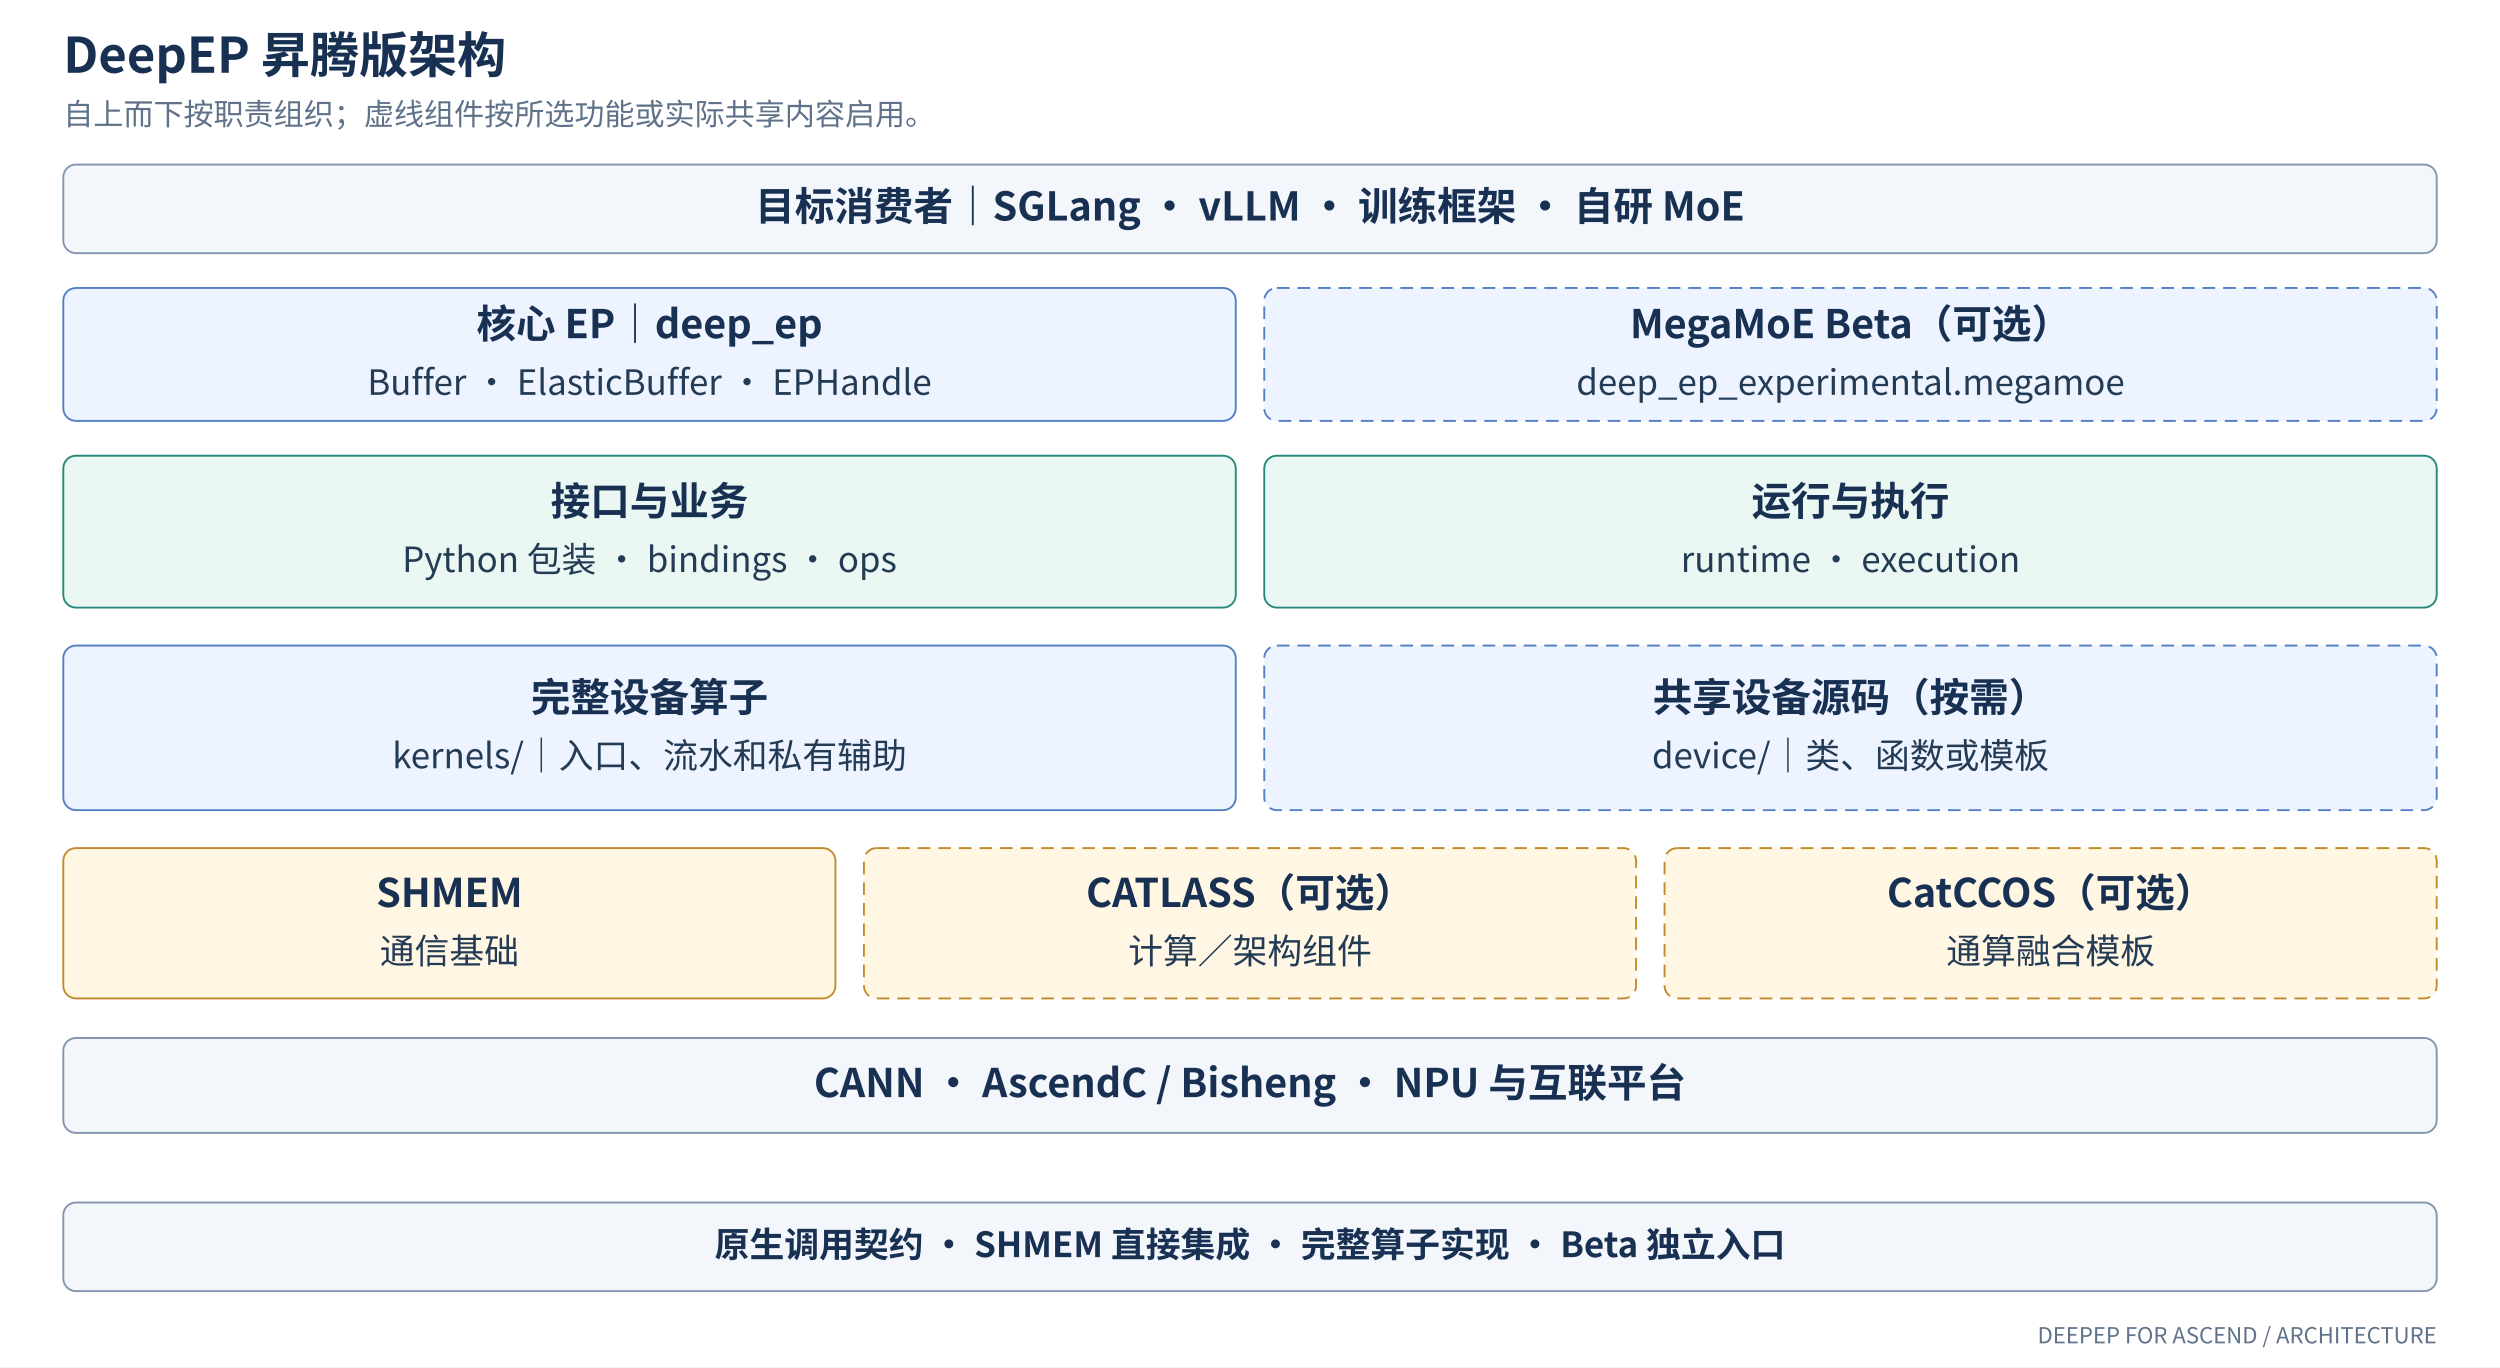
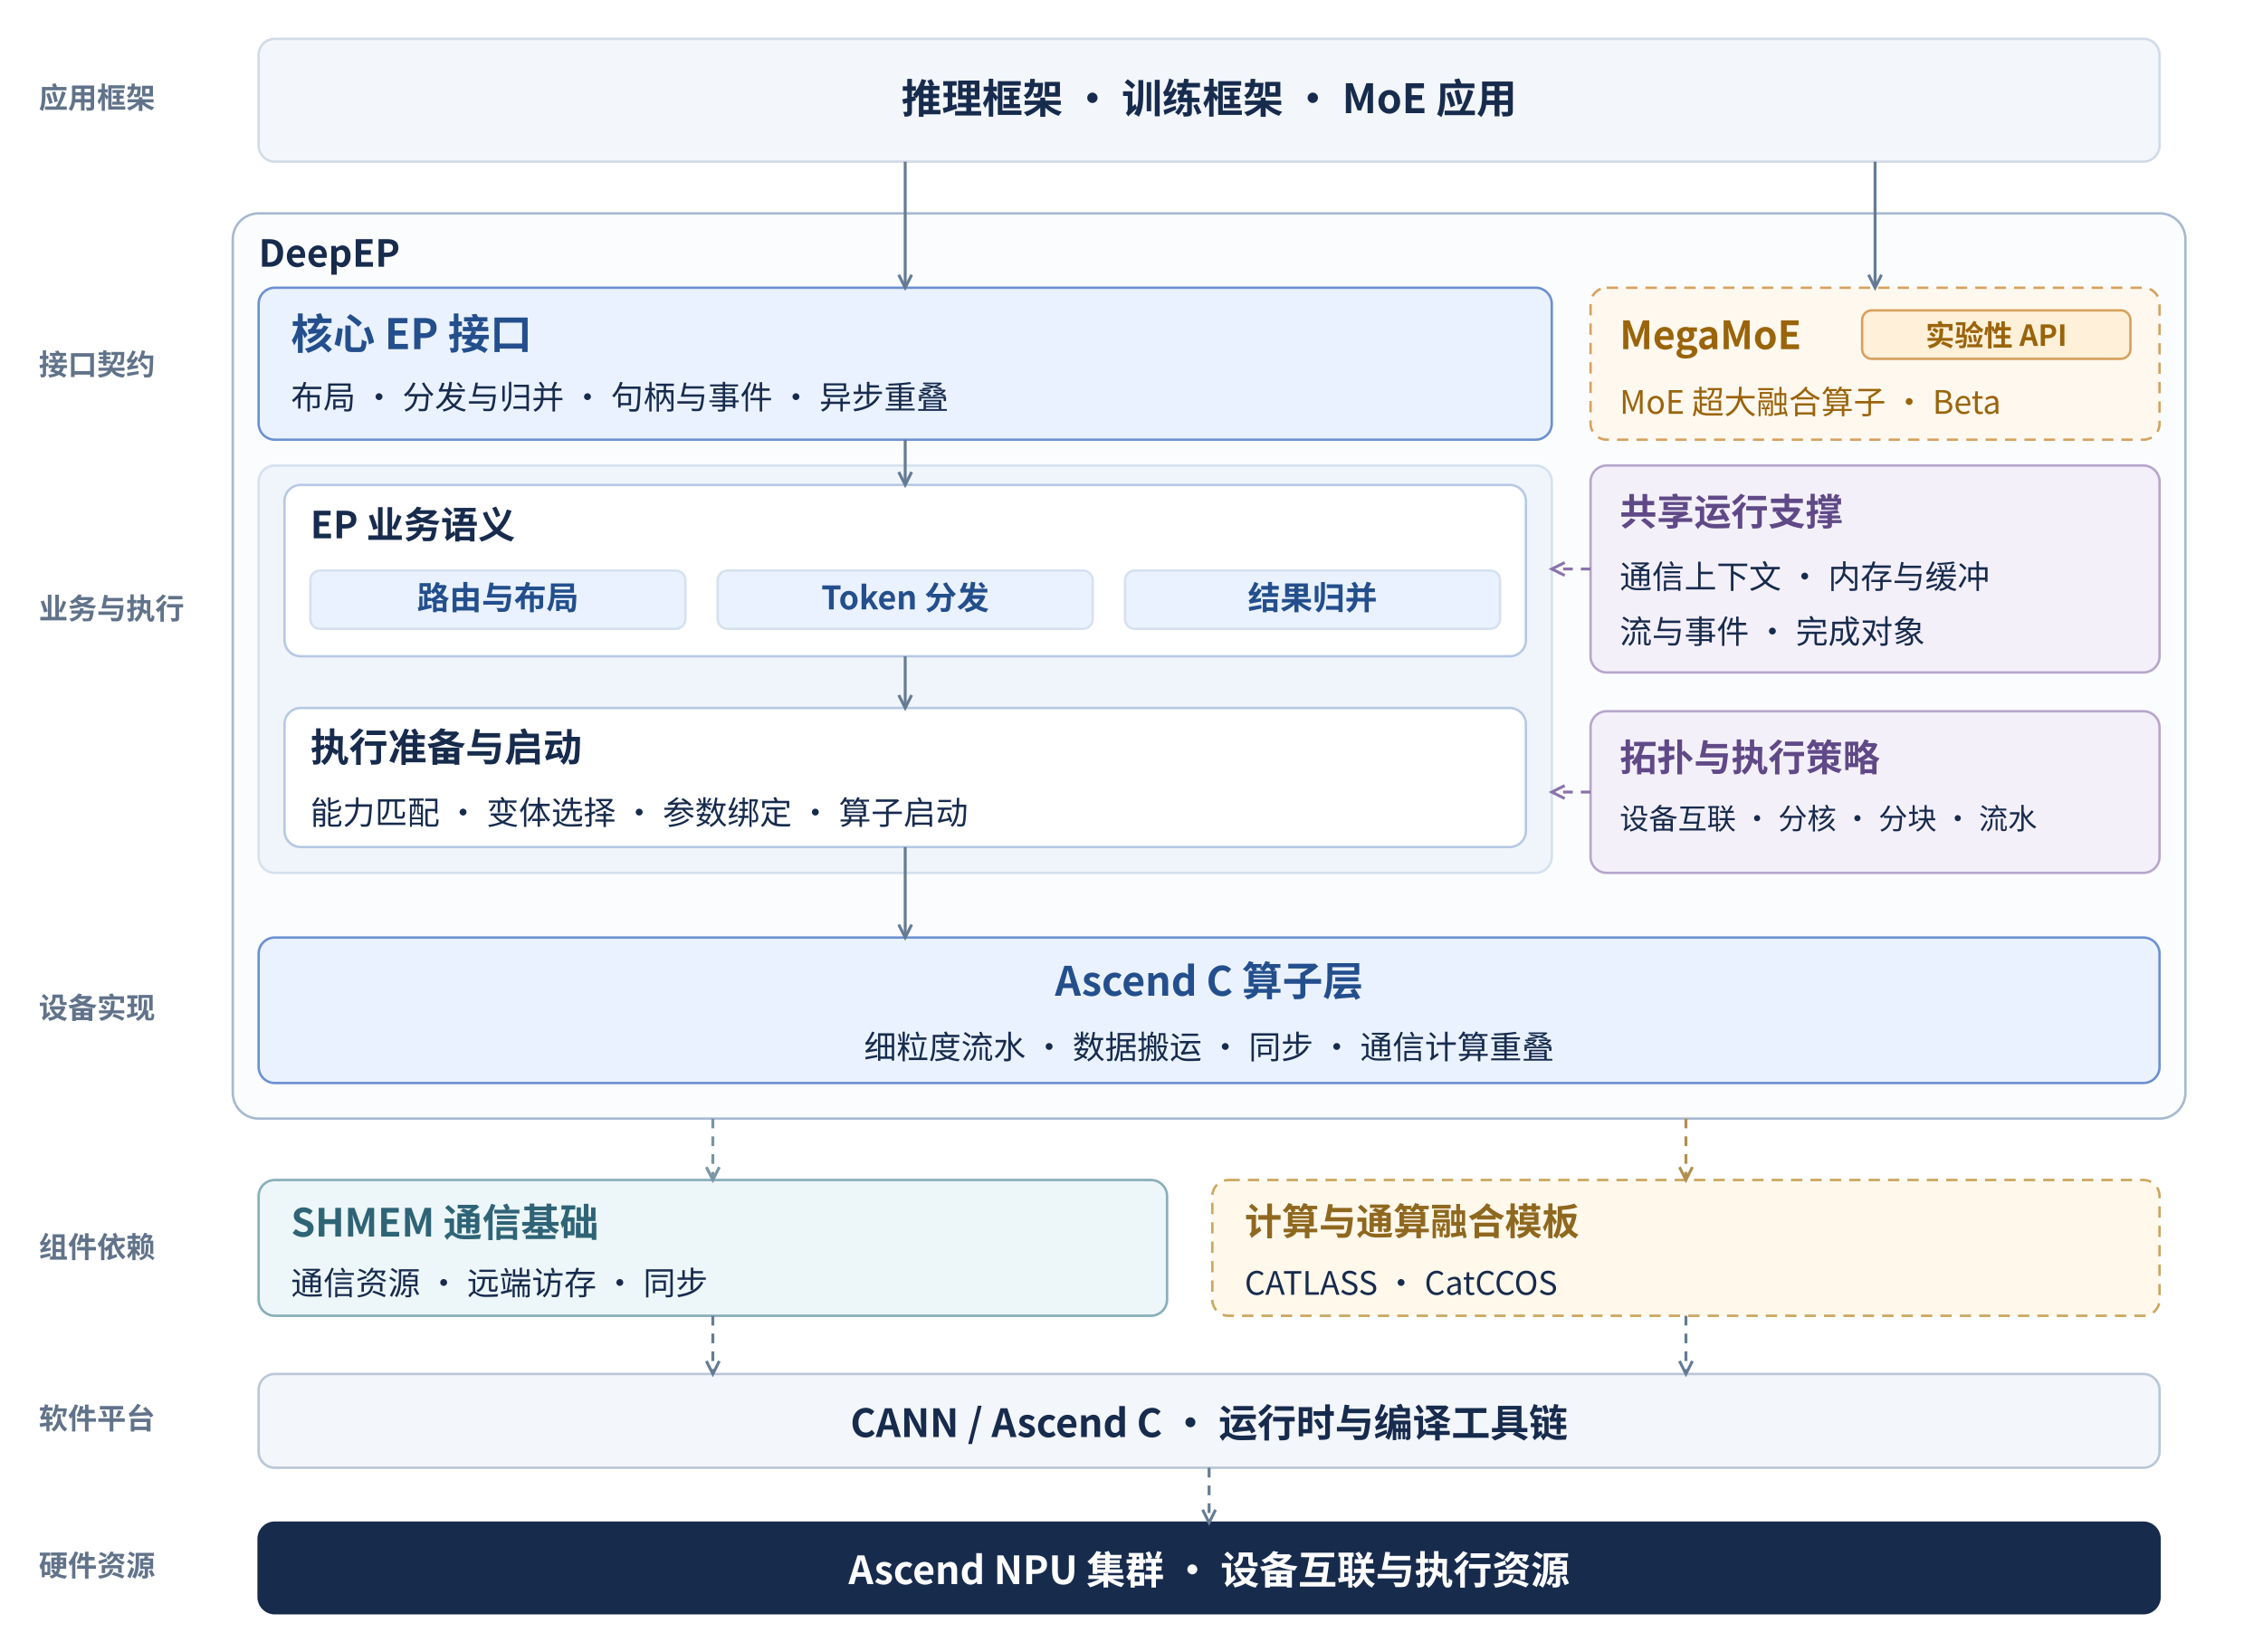
- <svg xmlns="http://www.w3.org/2000/svg" aria-label="DeepEP 昇腾版架构" height="864" role="img" viewBox="0 0 1580 864" width="1580">
-   <rect fill="white" height="864" width="1580" />
-   <text fill="#183153" font-family="Noto Sans CJK SC,sans-serif" font-size="31" font-weight="700" text-anchor="start" x="40" y="46">
-     <tspan dy="0" x="40">DeepEP 昇腾版架构</tspan>
-   </text>
-   <text fill="#5F728A" font-family="Noto Sans CJK SC,sans-serif" font-size="19" font-weight="400" text-anchor="start" x="40" y="79">
-     <tspan dy="0" x="40">自上而下按职责组织；虚线组件按所选功能或实际共享内容启用。</tspan>
-   </text>
-   <g transform="translate(40,104)">
-     <rect fill="#F3F6FA" height="56" rx="8" stroke="#8295AE" stroke-width="1.2" width="1500" x="0" y="0" />
-     <text fill="#183153" font-family="Noto Sans CJK SC,sans-serif" font-size="25" font-weight="700" text-anchor="middle" x="750" y="35.375">
-       <tspan dy="0" x="750">目标消费者｜SGLang · vLLM · 训练框架 · 自研 MoE</tspan>
-     </text>
-     <rect fill="#EDF3FF" height="84" rx="8" stroke="#557FC4" stroke-width="1.2" width="741.0" x="0.0" y="78" />
-     <text fill="#183153" font-family="Noto Sans CJK SC,sans-serif" font-size="25" font-weight="700" text-anchor="middle" x="370.5" y="109.735">
-       <tspan dy="0" x="370.5">核心 EP｜deep_ep</tspan>
-     </text>
-     <text fill="#233B55" font-family="Noto Sans CJK SC,sans-serif" font-size="22" font-weight="400" text-anchor="middle" x="370.5" y="145.535">
-       <tspan dy="0" x="370.5">Buffer · ElasticBuffer · EPHandle</tspan>
-     </text>
-     <rect fill="#EDF3FF" height="84" rx="8" stroke="#557FC4" stroke-dasharray="8 5" stroke-width="1.2" width="741.0" x="759.0" y="78" />
-     <text fill="#183153" font-family="Noto Sans CJK SC,sans-serif" font-size="25" font-weight="700" text-anchor="middle" x="1129.5" y="109.735">
-       <tspan dy="0" x="1129.5">MegaMoE Beta（可选）</tspan>
-     </text>
-     <text fill="#233B55" font-family="Noto Sans CJK SC,sans-serif" font-size="22" font-weight="400" text-anchor="middle" x="1129.5" y="145.535">
-       <tspan dy="0" x="1129.5">deep_ep_experimental.megamoe</tspan>
-     </text>
-     <rect fill="#EAF7F3" height="96" rx="8" stroke="#27887C" stroke-width="1.2" width="741.0" x="0.0" y="184" />
-     <text fill="#183153" font-family="Noto Sans CJK SC,sans-serif" font-size="25" font-weight="700" text-anchor="middle" x="370.5" y="221.735">
-       <tspan dy="0" x="370.5">接口与业务</tspan>
-     </text>
-     <text fill="#233B55" font-family="Noto Sans CJK SC,sans-serif" font-size="22" font-weight="400" text-anchor="middle" x="370.5" y="257.535">
-       <tspan dy="0" x="370.5">Python 包装 · bindings · ops</tspan>
-     </text>
-     <rect fill="#EAF7F3" height="96" rx="8" stroke="#27887C" stroke-width="1.2" width="741.0" x="759.0" y="184" />
-     <text fill="#183153" font-family="Noto Sans CJK SC,sans-serif" font-size="25" font-weight="700" text-anchor="middle" x="1129.5" y="221.735">
-       <tspan dy="0" x="1129.5">运行与执行</tspan>
-     </text>
-     <text fill="#233B55" font-family="Noto Sans CJK SC,sans-serif" font-size="22" font-weight="400" text-anchor="middle" x="1129.5" y="257.535">
-       <tspan dy="0" x="1129.5">runtime · execution</tspan>
-     </text>
-     <rect fill="#EDF3FF" height="104" rx="8" stroke="#557FC4" stroke-width="1.2" width="741.0" x="0.0" y="304" />
-     <text fill="#183153" font-family="Noto Sans CJK SC,sans-serif" font-size="25" font-weight="700" text-anchor="middle" x="370.5" y="345.735">
-       <tspan dy="0" x="370.5">完整设备算子</tspan>
-     </text>
-     <text fill="#233B55" font-family="Noto Sans CJK SC,sans-serif" font-size="22" font-weight="400" text-anchor="middle" x="370.5" y="381.535">
-       <tspan dy="0" x="370.5">kernels/｜入口、流水和私有辅助</tspan>
-     </text>
-     <rect fill="#EDF3FF" height="104" rx="8" stroke="#557FC4" stroke-dasharray="8 5" stroke-width="1.2" width="741.0" x="759.0" y="304" />
-     <text fill="#183153" font-family="Noto Sans CJK SC,sans-serif" font-size="25" font-weight="700" text-anchor="middle" x="1129.5" y="345.735">
-       <tspan dy="0" x="1129.5">共享设备源码（按需）</tspan>
-     </text>
-     <text fill="#233B55" font-family="Noto Sans CJK SC,sans-serif" font-size="22" font-weight="400" text-anchor="middle" x="1129.5" y="381.535">
-       <tspan dy="0" x="1129.5">device/｜类、函数或模板</tspan>
-     </text>
-     <rect fill="#FFF6E4" height="95" rx="8" stroke="#C28B2D" stroke-width="1.2" width="488.0" x="0.0" y="432" />
-     <text fill="#183153" font-family="Noto Sans CJK SC,sans-serif" font-size="25" font-weight="700" text-anchor="middle" x="244" y="469.235">
-       <tspan dy="0" x="244">SHMEM</tspan>
-     </text>
-     <text fill="#233B55" font-family="Noto Sans CJK SC,sans-serif" font-size="22" font-weight="400" text-anchor="middle" x="244" y="505.035">
-       <tspan dy="0" x="244">通信基础</tspan>
-     </text>
-     <rect fill="#FFF6E4" height="95" rx="8" stroke="#C28B2D" stroke-dasharray="8 5" stroke-width="1.2" width="488.0" x="506.0" y="432" />
-     <text fill="#183153" font-family="Noto Sans CJK SC,sans-serif" font-size="25" font-weight="700" text-anchor="middle" x="750" y="469.235">
-       <tspan dy="0" x="750">CATLASS（可选）</tspan>
-     </text>
-     <text fill="#233B55" font-family="Noto Sans CJK SC,sans-serif" font-size="22" font-weight="400" text-anchor="middle" x="750" y="505.035">
-       <tspan dy="0" x="750">计算／架构组件</tspan>
-     </text>
-     <rect fill="#FFF6E4" height="95" rx="8" stroke="#C28B2D" stroke-dasharray="8 5" stroke-width="1.2" width="488.0" x="1012.0" y="432" />
-     <text fill="#183153" font-family="Noto Sans CJK SC,sans-serif" font-size="25" font-weight="700" text-anchor="middle" x="1256" y="469.235">
-       <tspan dy="0" x="1256">CatCCOS（可选）</tspan>
-     </text>
-     <text fill="#233B55" font-family="Noto Sans CJK SC,sans-serif" font-size="22" font-weight="400" text-anchor="middle" x="1256" y="505.035">
-       <tspan dy="0" x="1256">通算融合模板</tspan>
-     </text>
-     <rect fill="#F3F6FA" height="60" rx="8" stroke="#8295AE" stroke-width="1.2" width="1500" x="0" y="552" />
-     <text fill="#183153" font-family="Noto Sans CJK SC,sans-serif" font-size="25" font-weight="700" text-anchor="middle" x="750" y="589.375">
-       <tspan dy="0" x="750">CANN · AscendC / Bisheng · NPU 与互联平台</tspan>
-     </text>
-     <rect fill="#F3F6FA" height="56" rx="8" stroke="#8295AE" stroke-width="1.2" width="1500" x="0" y="656" />
-     <text fill="#183153" font-family="Noto Sans CJK SC,sans-serif" font-size="22" font-weight="700" text-anchor="middle" x="750" y="690.49">
-       <tspan dy="0" x="750">原生调用契约 · SHMEM 直接集成 · 完整算子实现 · Beta 独立入口</tspan>
-     </text>
-   </g>
-   <text fill="#5F728A" font-family="Noto Sans CJK SC,sans-serif" font-size="14" font-weight="400" text-anchor="end" x="1540" y="849">
-     <tspan dy="0" x="1540">DEEPEP FOR ASCEND  /  ARCHITECTURE</tspan>
-   </text>
+ <svg xmlns="http://www.w3.org/2000/svg" width="1400" height="1022" viewBox="0 0 1400 1022" role="img" aria-labelledby="diagram-title diagram-description">
+   <rect id="canvas" x="0" y="0" width="1400" height="1022" rx="0" fill="#ffffff" stroke="#ffffff" stroke-width="1.5" />
+   <rect id="library" x="144" y="132" width="1208" height="560" rx="16" fill="#fbfcfe" stroke="#a7b9d0" stroke-width="1.5" />
+   <rect id="host_zone" x="160" y="288" width="800" height="252" rx="10" fill="#f0f5fb" stroke="#d6e1ef" stroke-width="1.5" />
+   <rect id="application" x="160" y="24" width="1176" height="76" rx="10" fill="#f3f6fa" stroke="#d2dbe7" stroke-width="1.5" />
+   <rect id="core_api" x="160" y="178" width="800" height="94" rx="10" fill="#eaf2ff" stroke="#6c91d0" stroke-width="1.5" />
+   <rect id="beta_api" x="984" y="178" width="352" height="94" rx="10" fill="#fff8ee" stroke="#d6a25e" stroke-width="1.5" stroke-dasharray="7 5" />
+   <rect id="beta_api_badge" x="1152" y="192" width="166" height="30" rx="6" fill="#fff0d9" stroke="#d6a25e" stroke-width="1.5" />
+   <rect id="core_semantics" x="176" y="300" width="768" height="106" rx="10" fill="#ffffff" stroke="#b6c9e4" stroke-width="1.5" />
+   <rect id="core_layout" x="192" y="353" width="232" height="36" rx="6" fill="#eaf2ff" stroke="#d6e1ef" stroke-width="1.5" />
+   <rect id="core_dispatch" x="444" y="353" width="232" height="36" rx="6" fill="#eaf2ff" stroke="#d6e1ef" stroke-width="1.5" />
+   <rect id="core_combine" x="696" y="353" width="232" height="36" rx="6" fill="#eaf2ff" stroke="#d6e1ef" stroke-width="1.5" />
+   <rect id="core_execution" x="176" y="438" width="768" height="86" rx="10" fill="#ffffff" stroke="#b6c9e4" stroke-width="1.5" />
+   <rect id="runtime" x="984" y="288" width="352" height="128" rx="10" fill="#f4f0fa" stroke="#b6a6cb" stroke-width="1.5" />
+   <rect id="policies" x="984" y="440" width="352" height="100" rx="10" fill="#f4f0fa" stroke="#b6a6cb" stroke-width="1.5" />
+   <rect id="device_zone" x="160" y="580" width="1176" height="90" rx="10" fill="#eaf2ff" stroke="#6c91d0" stroke-width="1.5" />
+   <rect id="shmem" x="160" y="730" width="562" height="84" rx="10" fill="#edf6f8" stroke="#89aebb" stroke-width="1.5" />
+   <rect id="templates" x="750" y="730" width="586" height="84" rx="10" fill="#fff8eb" stroke="#cba65d" stroke-width="1.5" stroke-dasharray="7 5" />
+   <rect id="cann" x="160" y="850" width="1176" height="58" rx="10" fill="#f3f6fa" stroke="#b9c7d8" stroke-width="1.5" />
+   <rect id="hardware" x="160" y="942" width="1176" height="56" rx="10" fill="#172b4d" stroke="#172b4d" stroke-width="1.5" />
+   <polyline id="core_entry" points="560,100 560,178" fill="none" stroke="#647b94" stroke-width="1.8" />
+   <polyline points="556.0,170.0 560,178 564.0,170.0" fill="none" stroke="#647b94" stroke-width="1.8" />
+   <polyline id="beta_entry" points="1160,100 1160,178" fill="none" stroke="#647b94" stroke-width="1.8" />
+   <polyline points="1156.0,170.0 1160,178 1164.0,170.0" fill="none" stroke="#647b94" stroke-width="1.8" />
+   <polyline id="core_call" points="560,272 560,300" fill="none" stroke="#647b94" stroke-width="1.8" />
+   <polyline points="556.0,292.0 560,300 564.0,292.0" fill="none" stroke="#647b94" stroke-width="1.8" />
+   <polyline id="core_prepare" points="560,406 560,438" fill="none" stroke="#647b94" stroke-width="1.8" />
+   <polyline points="556.0,430.0 560,438 564.0,430.0" fill="none" stroke="#647b94" stroke-width="1.8" />
+   <polyline id="core_launch" points="560,524 560,580" fill="none" stroke="#647b94" stroke-width="1.8" />
+   <polyline points="556.0,572.0 560,580 564.0,572.0" fill="none" stroke="#647b94" stroke-width="1.8" />
+   <polyline id="runtime_support" points="984,352 960,352" fill="none" stroke="#8b73aa" stroke-width="1.8" stroke-dasharray="6 5" />
+   <polyline points="968.0,348.0 960,352 968.0,356.0" fill="none" stroke="#8b73aa" stroke-width="1.8" />
+   <polyline id="policy_input" points="984,490 960,490" fill="none" stroke="#8b73aa" stroke-width="1.8" stroke-dasharray="6 5" />
+   <polyline points="968.0,486.0 960,490 968.0,494.0" fill="none" stroke="#8b73aa" stroke-width="1.8" />
+   <polyline id="comm_dependency" points="441,692 441,730" fill="none" stroke="#7896a3" stroke-width="1.8" stroke-dasharray="6 5" />
+   <polyline points="437.0,722.0 441,730 445.0,722.0" fill="none" stroke="#7896a3" stroke-width="1.8" />
+   <polyline id="template_dependency" points="1043,692 1043,730" fill="none" stroke="#b28f4f" stroke-width="1.8" stroke-dasharray="6 5" />
+   <polyline points="1039.0,722.0 1043,730 1047.0,722.0" fill="none" stroke="#b28f4f" stroke-width="1.8" />
+   <polyline id="shmem_platform" points="441,814 441,850" fill="none" stroke="#647b94" stroke-width="1.8" stroke-dasharray="6 5" />
+   <polyline points="437.0,842.0 441,850 445.0,842.0" fill="none" stroke="#647b94" stroke-width="1.8" />
+   <polyline id="templates_platform" points="1043,814 1043,850" fill="none" stroke="#647b94" stroke-width="1.8" stroke-dasharray="6 5" />
+   <polyline points="1039.0,842.0 1043,850 1047.0,842.0" fill="none" stroke="#647b94" stroke-width="1.8" />
+   <polyline id="hardware_dependency" points="748,908 748,942" fill="none" stroke="#647b94" stroke-width="1.8" stroke-dasharray="6 5" />
+   <polyline points="744.0,934.0 748,942 752.0,934.0" fill="none" stroke="#647b94" stroke-width="1.8" />
+   <text id="layer_applications" x="24" y="67" font-family="'PingFang SC', 'Microsoft YaHei', 'Noto Sans CJK SC', Arial, sans-serif" font-size="18" font-weight="600" fill="#61738a" text-anchor="start" data-max-width="112">应用框架</text>
+   <text id="layer_interfaces" x="24" y="232" font-family="'PingFang SC', 'Microsoft YaHei', 'Noto Sans CJK SC', Arial, sans-serif" font-size="18" font-weight="600" fill="#61738a" text-anchor="start" data-max-width="112">接口契约</text>
+   <text id="layer_host" x="24" y="383" font-family="'PingFang SC', 'Microsoft YaHei', 'Noto Sans CJK SC', Arial, sans-serif" font-size="18" font-weight="600" fill="#61738a" text-anchor="start" data-max-width="112">业务与执行</text>
+   <text id="layer_device" x="24" y="630" font-family="'PingFang SC', 'Microsoft YaHei', 'Noto Sans CJK SC', Arial, sans-serif" font-size="18" font-weight="600" fill="#61738a" text-anchor="start" data-max-width="112">设备实现</text>
+   <text id="layer_dependencies" x="24" y="778" font-family="'PingFang SC', 'Microsoft YaHei', 'Noto Sans CJK SC', Arial, sans-serif" font-size="18" font-weight="600" fill="#61738a" text-anchor="start" data-max-width="112">组件依赖</text>
+   <text id="layer_platform" x="24" y="884" font-family="'PingFang SC', 'Microsoft YaHei', 'Noto Sans CJK SC', Arial, sans-serif" font-size="18" font-weight="600" fill="#61738a" text-anchor="start" data-max-width="112">软件平台</text>
+   <text id="layer_cluster" x="24" y="975" font-family="'PingFang SC', 'Microsoft YaHei', 'Noto Sans CJK SC', Arial, sans-serif" font-size="18" font-weight="600" fill="#61738a" text-anchor="start" data-max-width="112">硬件资源</text>
+   <text id="app_title" x="748.0" y="70" font-family="'PingFang SC', 'Microsoft YaHei', 'Noto Sans CJK SC', Arial, sans-serif" font-size="25" font-weight="600" fill="#172b4d" text-anchor="middle" data-max-width="1136">推理框架 · 训练框架 · MoE 应用</text>
+   <text id="library_label" x="160" y="165" font-family="'PingFang SC', 'Microsoft YaHei', 'Noto Sans CJK SC', Arial, sans-serif" font-size="23" font-weight="600" fill="#172b4d" text-anchor="start" data-max-width="370">DeepEP</text>
+   <text id="core_api_title" x="180" y="216" font-family="'PingFang SC', 'Microsoft YaHei', 'Noto Sans CJK SC', Arial, sans-serif" font-size="26" font-weight="700" fill="#244f8d" text-anchor="start" data-max-width="760">核心 EP 接口</text>
+   <text id="core_api_body" x="180" y="253" font-family="'PingFang SC', 'Microsoft YaHei', 'Noto Sans CJK SC', Arial, sans-serif" font-size="20" font-weight="400" fill="#172b4d" text-anchor="start" data-max-width="760">布局 · 分发与归并 · 句柄与事件 · 异步重叠</text>
+   <text id="core_sem_title" x="192" y="333" font-family="'PingFang SC', 'Microsoft YaHei', 'Noto Sans CJK SC', Arial, sans-serif" font-size="23" font-weight="600" fill="#172b4d" text-anchor="start" data-max-width="736">EP 业务语义</text>
+   <text id="core_layout_text" x="308.0" y="377" font-family="'PingFang SC', 'Microsoft YaHei', 'Noto Sans CJK SC', Arial, sans-serif" font-size="20" font-weight="600" fill="#244f8d" text-anchor="middle" data-max-width="216">路由与布局</text>
+   <text id="core_dispatch_text" x="560.0" y="377" font-family="'PingFang SC', 'Microsoft YaHei', 'Noto Sans CJK SC', Arial, sans-serif" font-size="20" font-weight="600" fill="#244f8d" text-anchor="middle" data-max-width="216">Token 分发</text>
+   <text id="core_combine_text" x="812.0" y="377" font-family="'PingFang SC', 'Microsoft YaHei', 'Noto Sans CJK SC', Arial, sans-serif" font-size="20" font-weight="600" fill="#244f8d" text-anchor="middle" data-max-width="216">结果归并</text>
+   <text id="core_exec_title" x="192" y="471" font-family="'PingFang SC', 'Microsoft YaHei', 'Noto Sans CJK SC', Arial, sans-serif" font-size="24" font-weight="600" fill="#172b4d" text-anchor="start" data-max-width="736">执行准备与启动</text>
+   <text id="core_exec_body" x="192" y="510" font-family="'PingFang SC', 'Microsoft YaHei', 'Noto Sans CJK SC', Arial, sans-serif" font-size="20" font-weight="400" fill="#172b4d" text-anchor="start" data-max-width="736">能力匹配 · 变体选择 · 参数绑定 · 算子启动</text>
+   <text id="beta_api_title" x="1002" y="216" font-family="'PingFang SC', 'Microsoft YaHei', 'Noto Sans CJK SC', Arial, sans-serif" font-size="24" font-weight="600" fill="#9a640b" text-anchor="start" data-max-width="142">MegaMoE</text>
+   <text id="beta_api_status" x="1235.0" y="214" font-family="'PingFang SC', 'Microsoft YaHei', 'Noto Sans CJK SC', Arial, sans-serif" font-size="18" font-weight="600" fill="#9a640b" text-anchor="middle" data-max-width="154">实验性 API</text>
+   <text id="beta_api_body" x="1002" y="256" font-family="'PingFang SC', 'Microsoft YaHei', 'Noto Sans CJK SC', Arial, sans-serif" font-size="20" font-weight="400" fill="#9a640b" text-anchor="start" data-max-width="316">MoE 超大融合算子 · Beta</text>
+   <text id="runtime_title" x="1002" y="325" font-family="'PingFang SC', 'Microsoft YaHei', 'Noto Sans CJK SC', Arial, sans-serif" font-size="23" font-weight="600" fill="#604987" text-anchor="start" data-max-width="316">共享运行支撑</text>
+   <text id="runtime_body1" x="1002" y="364" font-family="'PingFang SC', 'Microsoft YaHei', 'Noto Sans CJK SC', Arial, sans-serif" font-size="20" font-weight="400" fill="#172b4d" text-anchor="start" data-max-width="316">通信上下文 · 内存与缓冲</text>
+   <text id="runtime_body2" x="1002" y="398" font-family="'PingFang SC', 'Microsoft YaHei', 'Noto Sans CJK SC', Arial, sans-serif" font-size="20" font-weight="400" fill="#172b4d" text-anchor="start" data-max-width="316">流与事件 · 完成对象</text>
+   <text id="policy_title" x="1002" y="477" font-family="'PingFang SC', 'Microsoft YaHei', 'Noto Sans CJK SC', Arial, sans-serif" font-size="23" font-weight="600" fill="#604987" text-anchor="start" data-max-width="316">拓扑与执行策略</text>
+   <text id="policy_body" x="1002" y="513" font-family="'PingFang SC', 'Microsoft YaHei', 'Noto Sans CJK SC', Arial, sans-serif" font-size="18" font-weight="400" fill="#172b4d" text-anchor="start" data-max-width="316">设备互联 · 分核 · 分块 · 流水</text>
+   <text id="device_title" x="748.0" y="616" font-family="'PingFang SC', 'Microsoft YaHei', 'Noto Sans CJK SC', Arial, sans-serif" font-size="25" font-weight="600" fill="#244f8d" text-anchor="middle" data-max-width="1136">Ascend C 算子层</text>
+   <text id="device_body" x="748.0" y="655" font-family="'PingFang SC', 'Microsoft YaHei', 'Noto Sans CJK SC', Arial, sans-serif" font-size="20" font-weight="400" fill="#172b4d" text-anchor="middle" data-max-width="1136">细粒度流水 · 数据搬运 · 同步 · 通信计算重叠</text>
+   <text id="shmem_title" x="180" y="765" font-family="'PingFang SC', 'Microsoft YaHei', 'Noto Sans CJK SC', Arial, sans-serif" font-size="24" font-weight="600" fill="#2e6476" text-anchor="start" data-max-width="522">SHMEM 通信基础</text>
+   <text id="shmem_body" x="180" y="801" font-family="'PingFang SC', 'Microsoft YaHei', 'Noto Sans CJK SC', Arial, sans-serif" font-size="20" font-weight="400" fill="#172b4d" text-anchor="start" data-max-width="522">通信资源 · 远端访存 · 同步</text>
+   <text id="template_title" x="770" y="764" font-family="'PingFang SC', 'Microsoft YaHei', 'Noto Sans CJK SC', Arial, sans-serif" font-size="23" font-weight="600" fill="#8f681f" text-anchor="start" data-max-width="546">计算与通算融合模板</text>
+   <text id="template_body" x="770" y="801" font-family="'PingFang SC', 'Microsoft YaHei', 'Noto Sans CJK SC', Arial, sans-serif" font-size="20" font-weight="400" fill="#172b4d" text-anchor="start" data-max-width="546">CATLASS · CatCCOS</text>
+   <text id="cann_title" x="748.0" y="889" font-family="'PingFang SC', 'Microsoft YaHei', 'Noto Sans CJK SC', Arial, sans-serif" font-size="24" font-weight="600" fill="#172b4d" text-anchor="middle" data-max-width="1136">CANN / Ascend C · 运行时与编译工具链</text>
+   <text id="hardware_title" x="748.0" y="980" font-family="'PingFang SC', 'Microsoft YaHei', 'Noto Sans CJK SC', Arial, sans-serif" font-size="24" font-weight="600" fill="#ffffff" text-anchor="middle" data-max-width="1136">Ascend NPU 集群 · 设备互联与执行资源</text>
</svg>
